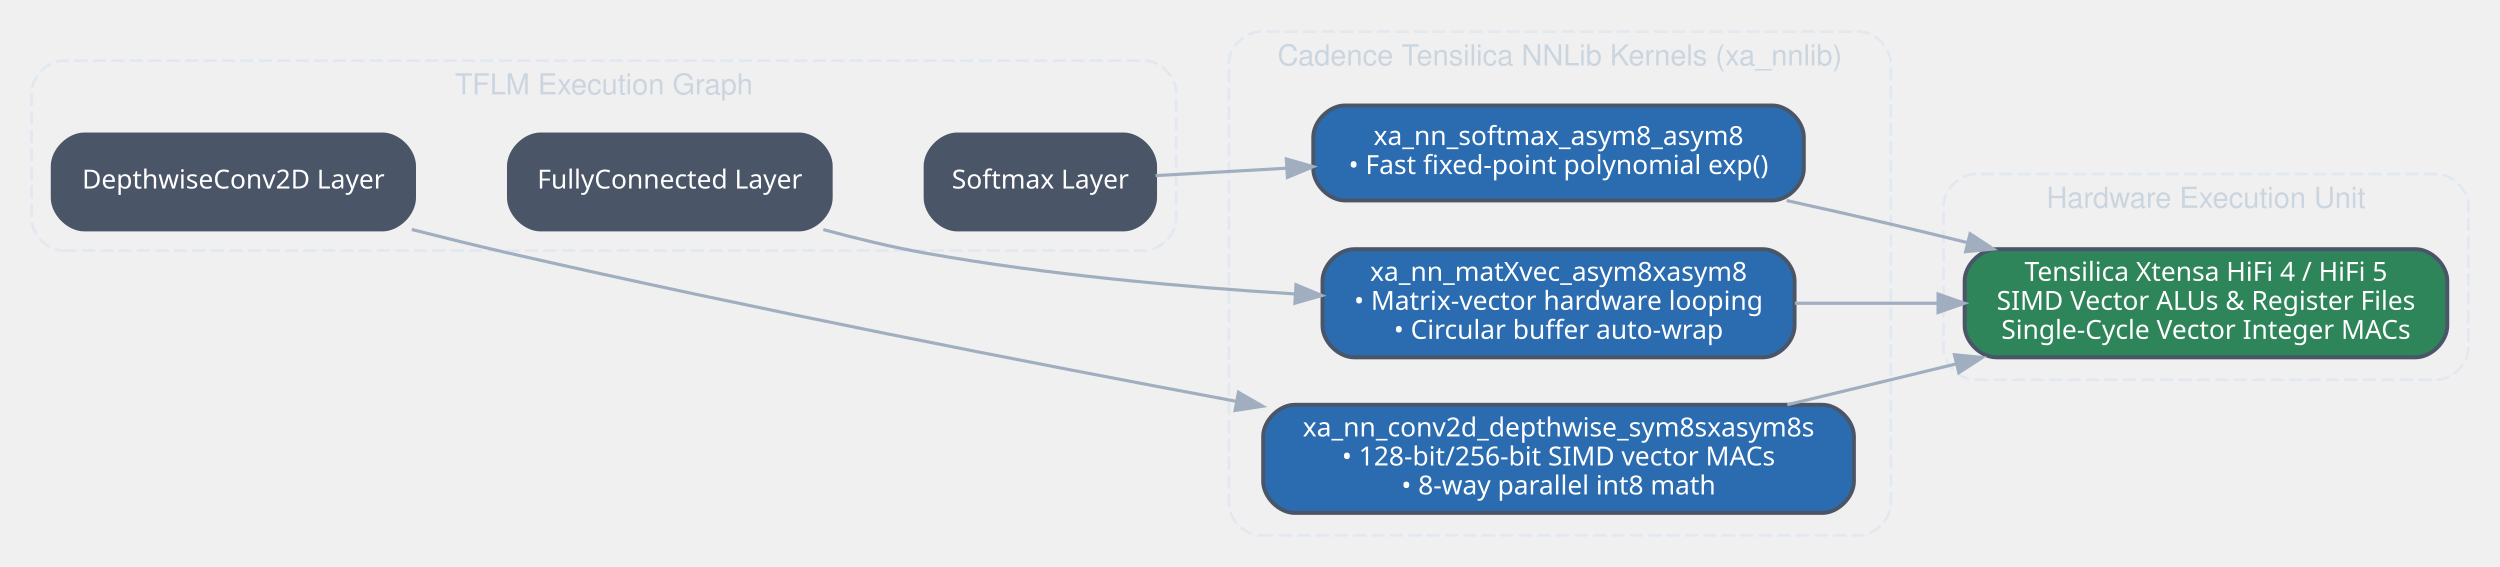
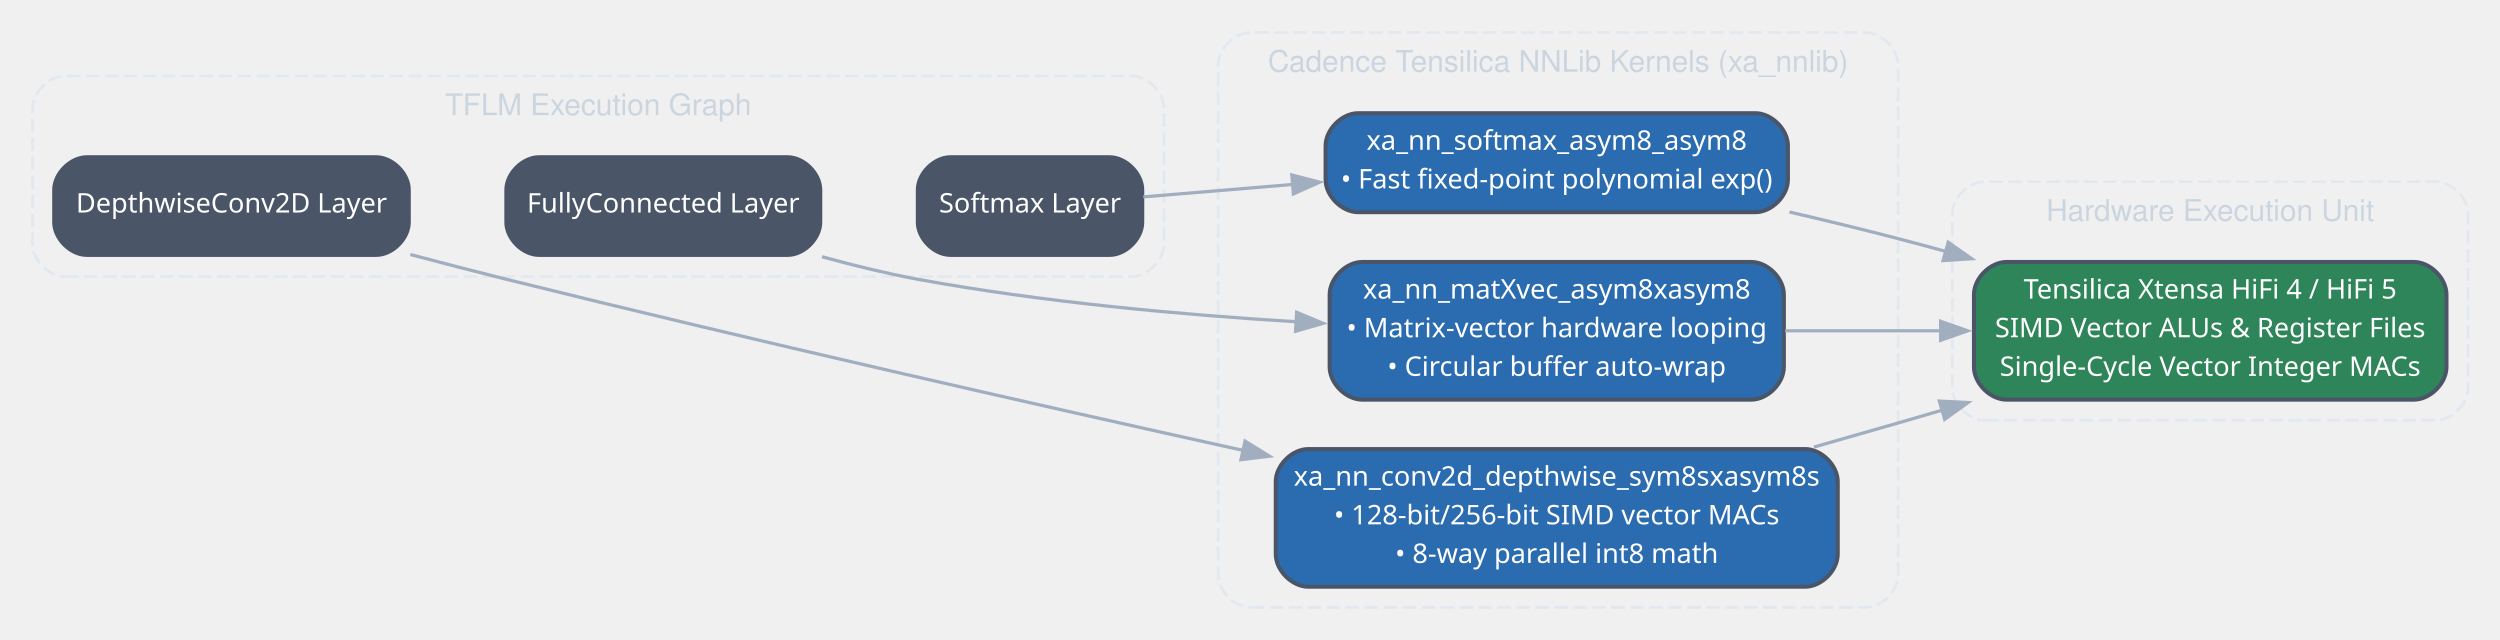
- <svg xmlns="http://www.w3.org/2000/svg" width="948pt" height="215pt" viewBox="0.00 0.00 948.00 215.00">
-   <g id="graph0" class="graph" transform="scale(1 1) rotate(0) translate(4 211)">
+ <svg xmlns="http://www.w3.org/2000/svg" width="922pt" height="236pt" viewBox="0.00 0.00 922.00 236.00">
+   <g id="graph0" class="graph" transform="scale(1 1) rotate(0) translate(4 232)">
    <g id="clust1" class="cluster">
-       <path fill="transparent" stroke="#e2e8f0" stroke-dasharray="5,2" d="M20,-116C20,-116 430,-116 430,-116 436,-116 442,-122 442,-128 442,-128 442,-176 442,-176 442,-182 436,-188 430,-188 430,-188 20,-188 20,-188 14,-188 8,-182 8,-176 8,-176 8,-128 8,-128 8,-122 14,-116 20,-116" />
-       <text text-anchor="middle" x="225" y="-175.2" font-family="Helvetica,sans-Serif" font-size="11.00" fill="#cbd5e0">TFLM Execution Graph</text>
+       <path fill="none" stroke="#e2e8f0" stroke-dasharray="5,2" d="M20,-130C20,-130 413.25,-130 413.25,-130 419.25,-130 425.25,-136 425.25,-142 425.25,-142 425.25,-192 425.25,-192 425.25,-198 419.25,-204 413.25,-204 413.25,-204 20,-204 20,-204 14,-204 8,-198 8,-192 8,-192 8,-142 8,-142 8,-136 14,-130 20,-130" />
+       <text xml:space="preserve" text-anchor="middle" x="216.62" y="-189.55" font-family="Helvetica,sans-Serif" font-size="11.00" fill="#cbd5e0">TFLM Execution Graph</text>
    </g>
    <g id="clust2" class="cluster">
-       <path fill="transparent" stroke="#e2e8f0" stroke-dasharray="5,2" d="M474,-8C474,-8 701,-8 701,-8 707,-8 713,-14 713,-20 713,-20 713,-187 713,-187 713,-193 707,-199 701,-199 701,-199 474,-199 474,-199 468,-199 462,-193 462,-187 462,-187 462,-20 462,-20 462,-14 468,-8 474,-8" />
-       <text text-anchor="middle" x="587.5" y="-186.2" font-family="Helvetica,sans-Serif" font-size="11.00" fill="#cbd5e0">Cadence Tensilica NNLib Kernels (xa_nnlib)</text>
+       <path fill="none" stroke="#e2e8f0" stroke-dasharray="5,2" d="M457.25,-8C457.25,-8 684,-8 684,-8 690,-8 696,-14 696,-20 696,-20 696,-208 696,-208 696,-214 690,-220 684,-220 684,-220 457.25,-220 457.25,-220 451.25,-220 445.25,-214 445.25,-208 445.25,-208 445.25,-20 445.25,-20 445.25,-14 451.25,-8 457.25,-8" />
+       <text xml:space="preserve" text-anchor="middle" x="570.62" y="-205.55" font-family="Helvetica,sans-Serif" font-size="11.00" fill="#cbd5e0">Cadence Tensilica NNLib Kernels (xa_nnlib)</text>
    </g>
    <g id="clust3" class="cluster">
-       <path fill="transparent" stroke="#e2e8f0" stroke-dasharray="5,2" d="M745,-67C745,-67 920,-67 920,-67 926,-67 932,-73 932,-79 932,-79 932,-133 932,-133 932,-139 926,-145 920,-145 920,-145 745,-145 745,-145 739,-145 733,-139 733,-133 733,-133 733,-79 733,-79 733,-73 739,-67 745,-67" />
-       <text text-anchor="middle" x="832.5" y="-132.2" font-family="Helvetica,sans-Serif" font-size="11.00" fill="#cbd5e0">Hardware Execution Unit</text>
+       <path fill="none" stroke="#e2e8f0" stroke-dasharray="5,2" d="M728,-77C728,-77 894.25,-77 894.25,-77 900.25,-77 906.25,-83 906.25,-89 906.25,-89 906.25,-153 906.25,-153 906.25,-159 900.25,-165 894.25,-165 894.25,-165 728,-165 728,-165 722,-165 716,-159 716,-153 716,-153 716,-89 716,-89 716,-83 722,-77 728,-77" />
+       <text xml:space="preserve" text-anchor="middle" x="811.12" y="-150.55" font-family="Helvetica,sans-Serif" font-size="11.00" fill="#cbd5e0">Hardware Execution Unit</text>
    </g>
    <g id="node1" class="node">
-       <path fill="#4a5568" stroke="#4a5568" stroke-width="1.5" d="M141,-160C141,-160 28,-160 28,-160 22,-160 16,-154 16,-148 16,-148 16,-136 16,-136 16,-130 22,-124 28,-124 28,-124 141,-124 141,-124 147,-124 153,-130 153,-136 153,-136 153,-148 153,-148 153,-154 147,-160 141,-160" />
-       <text text-anchor="middle" x="84.5" y="-139.5" font-family="verdana" font-size="10.00" fill="#ffffff">DepthwiseConv2D Layer</text>
+       <path fill="#4a5568" stroke="#4a5568" stroke-width="1.5" d="M134.75,-174C134.75,-174 28,-174 28,-174 22,-174 16,-168 16,-162 16,-162 16,-150 16,-150 16,-144 22,-138 28,-138 28,-138 134.75,-138 134.75,-138 140.75,-138 146.75,-144 146.75,-150 146.75,-150 146.75,-162 146.75,-162 146.75,-168 140.75,-174 134.75,-174" />
+       <text xml:space="preserve" text-anchor="middle" x="81.38" y="-153.62" font-family="verdana" font-size="10.00" fill="#ffffff">DepthwiseConv2D Layer</text>
    </g>
    <g id="node2" class="node">
-       <path fill="#4a5568" stroke="#4a5568" stroke-width="1.5" d="M299,-160C299,-160 201,-160 201,-160 195,-160 189,-154 189,-148 189,-148 189,-136 189,-136 189,-130 195,-124 201,-124 201,-124 299,-124 299,-124 305,-124 311,-130 311,-136 311,-136 311,-148 311,-148 311,-154 305,-160 299,-160" />
-       <text text-anchor="middle" x="250" y="-139.5" font-family="verdana" font-size="10.00" fill="#ffffff">FullyConnected Layer</text>
+       <path fill="#4a5568" stroke="#4a5568" stroke-width="1.5" d="M286.5,-174C286.5,-174 194.75,-174 194.75,-174 188.75,-174 182.75,-168 182.75,-162 182.75,-162 182.75,-150 182.75,-150 182.75,-144 188.75,-138 194.75,-138 194.75,-138 286.5,-138 286.5,-138 292.5,-138 298.5,-144 298.5,-150 298.5,-150 298.5,-162 298.5,-162 298.5,-168 292.5,-174 286.5,-174" />
+       <text xml:space="preserve" text-anchor="middle" x="240.62" y="-153.62" font-family="verdana" font-size="10.00" fill="#ffffff">FullyConnected Layer</text>
    </g>
    <g id="node4" class="node">
-       <path fill="#2b6cb0" stroke="#4a5568" stroke-width="1.5" d="M687,-57.5C687,-57.5 487,-57.5 487,-57.5 481,-57.5 475,-51.5 475,-45.5 475,-45.5 475,-28.5 475,-28.5 475,-22.5 481,-16.5 487,-16.5 487,-16.5 687,-16.5 687,-16.5 693,-16.5 699,-22.5 699,-28.5 699,-28.5 699,-45.5 699,-45.5 699,-51.5 693,-57.5 687,-57.5" />
-       <text text-anchor="middle" x="587" y="-45.5" font-family="verdana" font-size="10.00" fill="#ffffff">xa_nn_conv2d_depthwise_sym8sxasym8s</text>
-       <text text-anchor="middle" x="587" y="-34.5" font-family="verdana" font-size="10.00" fill="#ffffff">• 128-bit/256-bit SIMD vector MACs</text>
-       <text text-anchor="middle" x="587" y="-23.5" font-family="verdana" font-size="10.00" fill="#ffffff">• 8-way parallel int8 math</text>
+       <path fill="#2b6cb0" stroke="#4a5568" stroke-width="1.5" d="M661.75,-66.38C661.75,-66.38 478.5,-66.38 478.5,-66.38 472.5,-66.38 466.5,-60.38 466.5,-54.38 466.5,-54.38 466.5,-27.62 466.5,-27.62 466.5,-21.62 472.5,-15.62 478.5,-15.62 478.5,-15.62 661.75,-15.62 661.75,-15.62 667.75,-15.62 673.75,-21.62 673.75,-27.62 673.75,-27.62 673.75,-54.38 673.75,-54.38 673.75,-60.38 667.75,-66.38 661.75,-66.38" />
+       <text xml:space="preserve" text-anchor="middle" x="570.12" y="-52.88" font-family="verdana" font-size="10.00" fill="#ffffff">xa_nn_conv2d_depthwise_sym8sxasym8s</text>
+       <text xml:space="preserve" text-anchor="middle" x="570.12" y="-38.62" font-family="verdana" font-size="10.00" fill="#ffffff">• 128-bit/256-bit SIMD vector MACs</text>
+       <text xml:space="preserve" text-anchor="middle" x="570.12" y="-24.38" font-family="verdana" font-size="10.00" fill="#ffffff">• 8-way parallel int8 math</text>
    </g>
    <g id="edge3" class="edge">
-       <path fill="none" stroke="#a0aec0" stroke-width="1.2" d="M152.16,-123.97C164.38,-120.85 177.05,-117.73 189,-115 281.1,-93.96 386.01,-73.5 464.84,-58.81" />
-       <polygon fill="#a0aec0" stroke="#a0aec0" stroke-width="1.2" points="465.62,-62.23 474.81,-56.96 464.34,-55.35 465.62,-62.23" />
+       <path fill="none" stroke="#a0aec0" stroke-width="1.2" d="M147.34,-138.13C159.11,-135.01 171.28,-131.85 182.75,-129 273.91,-106.37 377.74,-82.84 454.79,-65.82" />
+       <polygon fill="#a0aec0" stroke="#a0aec0" stroke-width="1.2" points="455.17,-69.32 464.19,-63.75 453.67,-62.48 455.17,-69.32" />
    </g>
    <g id="node3" class="node">
-       <path fill="#4a5568" stroke="#4a5568" stroke-width="1.5" d="M422,-160C422,-160 359,-160 359,-160 353,-160 347,-154 347,-148 347,-148 347,-136 347,-136 347,-130 353,-124 359,-124 359,-124 422,-124 422,-124 428,-124 434,-130 434,-136 434,-136 434,-148 434,-148 434,-154 428,-160 422,-160" />
-       <text text-anchor="middle" x="390.5" y="-139.5" font-family="verdana" font-size="10.00" fill="#ffffff">Softmax Layer</text>
+       <path fill="#4a5568" stroke="#4a5568" stroke-width="1.5" d="M405.25,-174C405.25,-174 346.5,-174 346.5,-174 340.5,-174 334.5,-168 334.5,-162 334.5,-162 334.5,-150 334.5,-150 334.5,-144 340.5,-138 346.5,-138 346.5,-138 405.25,-138 405.25,-138 411.25,-138 417.25,-144 417.25,-150 417.25,-150 417.25,-162 417.25,-162 417.25,-168 411.25,-174 405.25,-174" />
+       <text xml:space="preserve" text-anchor="middle" x="375.88" y="-153.62" font-family="verdana" font-size="10.00" fill="#ffffff">Softmax Layer</text>
    </g>
    <g id="node5" class="node">
-       <path fill="#2b6cb0" stroke="#4a5568" stroke-width="1.5" d="M664.5,-116.5C664.5,-116.5 509.5,-116.5 509.5,-116.5 503.5,-116.5 497.5,-110.5 497.5,-104.5 497.5,-104.5 497.5,-87.5 497.5,-87.5 497.5,-81.5 503.5,-75.5 509.5,-75.5 509.5,-75.5 664.5,-75.5 664.5,-75.5 670.5,-75.5 676.5,-81.5 676.5,-87.5 676.5,-87.5 676.5,-104.5 676.5,-104.5 676.5,-110.5 670.5,-116.5 664.5,-116.5" />
-       <text text-anchor="middle" x="587" y="-104.5" font-family="verdana" font-size="10.00" fill="#ffffff">xa_nn_matXvec_asym8xasym8</text>
-       <text text-anchor="middle" x="587" y="-93.5" font-family="verdana" font-size="10.00" fill="#ffffff">• Matrix-vector hardware looping</text>
-       <text text-anchor="middle" x="587" y="-82.5" font-family="verdana" font-size="10.00" fill="#ffffff">• Circular buffer auto-wrap</text>
+       <path fill="#2b6cb0" stroke="#4a5568" stroke-width="1.5" d="M641.88,-135.38C641.88,-135.38 498.38,-135.38 498.38,-135.38 492.38,-135.38 486.38,-129.38 486.38,-123.38 486.38,-123.38 486.38,-96.62 486.38,-96.62 486.38,-90.62 492.38,-84.62 498.38,-84.62 498.38,-84.62 641.88,-84.62 641.88,-84.62 647.88,-84.62 653.88,-90.62 653.88,-96.62 653.88,-96.62 653.88,-123.38 653.88,-123.38 653.88,-129.38 647.88,-135.38 641.88,-135.38" />
+       <text xml:space="preserve" text-anchor="middle" x="570.12" y="-121.88" font-family="verdana" font-size="10.00" fill="#ffffff">xa_nn_matXvec_asym8xasym8</text>
+       <text xml:space="preserve" text-anchor="middle" x="570.12" y="-107.62" font-family="verdana" font-size="10.00" fill="#ffffff">• Matrix-vector hardware looping</text>
+       <text xml:space="preserve" text-anchor="middle" x="570.12" y="-93.38" font-family="verdana" font-size="10.00" fill="#ffffff">• Circular buffer auto-wrap</text>
    </g>
    <g id="edge4" class="edge">
-       <path fill="none" stroke="#a0aec0" stroke-width="1.2" d="M308.19,-123.95C320.87,-120.5 334.3,-117.27 347,-115 392.62,-106.85 443.76,-102.2 486.99,-99.54" />
-       <polygon fill="#a0aec0" stroke="#a0aec0" stroke-width="1.2" points="487.45,-103.02 497.23,-98.94 487.04,-96.03 487.45,-103.02" />
+       <path fill="none" stroke="#a0aec0" stroke-width="1.2" d="M299.16,-137.32C310.76,-134.11 322.94,-131.13 334.5,-129 380.06,-120.62 431.28,-115.94 474.21,-113.32" />
+       <polygon fill="#a0aec0" stroke="#a0aec0" stroke-width="1.2" points="474.2,-116.83 483.98,-112.75 473.8,-109.84 474.2,-116.83" />
    </g>
    <g id="node6" class="node">
-       <path fill="#2b6cb0" stroke="#4a5568" stroke-width="1.5" d="M668,-171C668,-171 506,-171 506,-171 500,-171 494,-165 494,-159 494,-159 494,-147 494,-147 494,-141 500,-135 506,-135 506,-135 668,-135 668,-135 674,-135 680,-141 680,-147 680,-147 680,-159 680,-159 680,-165 674,-171 668,-171" />
-       <text text-anchor="middle" x="587" y="-156" font-family="verdana" font-size="10.00" fill="#ffffff">xa_nn_softmax_asym8_asym8</text>
-       <text text-anchor="middle" x="587" y="-145" font-family="verdana" font-size="10.00" fill="#ffffff">• Fast fixed-point polynomial exp()</text>
+       <path fill="#2b6cb0" stroke="#4a5568" stroke-width="1.5" d="M643.38,-190.25C643.38,-190.25 496.88,-190.25 496.88,-190.25 490.88,-190.25 484.88,-184.25 484.88,-178.25 484.88,-178.25 484.88,-165.75 484.88,-165.75 484.88,-159.75 490.88,-153.75 496.88,-153.75 496.88,-153.75 643.38,-153.75 643.38,-153.75 649.38,-153.75 655.38,-159.75 655.38,-165.75 655.38,-165.75 655.38,-178.25 655.38,-178.25 655.38,-184.25 649.38,-190.25 643.38,-190.25" />
+       <text xml:space="preserve" text-anchor="middle" x="570.12" y="-176.75" font-family="verdana" font-size="10.00" fill="#ffffff">xa_nn_softmax_asym8_asym8</text>
+       <text xml:space="preserve" text-anchor="middle" x="570.12" y="-162.5" font-family="verdana" font-size="10.00" fill="#ffffff">• Fast fixed-point polynomial exp()</text>
    </g>
    <g id="edge5" class="edge">
-       <path fill="none" stroke="#a0aec0" stroke-width="1.2" d="M434.18,-144.41C448.95,-145.25 466.21,-146.23 483.68,-147.21" />
-       <polygon fill="#a0aec0" stroke="#a0aec0" stroke-width="1.2" points="483.79,-150.72 493.97,-147.8 484.19,-143.74 483.79,-150.72" />
+       <path fill="none" stroke="#a0aec0" stroke-width="1.2" d="M417.65,-159.39C433.88,-160.74 453.31,-162.36 472.75,-163.98" />
+       <polygon fill="#a0aec0" stroke="#a0aec0" stroke-width="1.2" points="472.43,-167.46 482.69,-164.81 473.01,-160.49 472.43,-167.46" />
    </g>
    <g id="node7" class="node">
-       <path fill="#2f855a" stroke="#4a5568" stroke-width="1.5" d="M912,-116.5C912,-116.5 753,-116.5 753,-116.5 747,-116.5 741,-110.5 741,-104.5 741,-104.5 741,-87.5 741,-87.5 741,-81.5 747,-75.5 753,-75.5 753,-75.5 912,-75.5 912,-75.5 918,-75.5 924,-81.5 924,-87.5 924,-87.5 924,-104.5 924,-104.5 924,-110.5 918,-116.5 912,-116.5" />
-       <text text-anchor="middle" x="832.5" y="-104.5" font-family="verdana" font-size="10.00" fill="#ffffff">Tensilica Xtensa HiFi 4 / HiFi 5</text>
-       <text text-anchor="middle" x="832.5" y="-93.5" font-family="verdana" font-size="10.00" fill="#ffffff">SIMD Vector ALUs &amp; Register Files</text>
-       <text text-anchor="middle" x="832.5" y="-82.5" font-family="verdana" font-size="10.00" fill="#ffffff">Single-Cycle Vector Integer MACs</text>
+       <path fill="#2f855a" stroke="#4a5568" stroke-width="1.5" d="M886.25,-135.38C886.25,-135.38 736,-135.38 736,-135.38 730,-135.38 724,-129.38 724,-123.38 724,-123.38 724,-96.62 724,-96.62 724,-90.62 730,-84.62 736,-84.62 736,-84.62 886.25,-84.62 886.25,-84.62 892.25,-84.62 898.25,-90.62 898.25,-96.62 898.25,-96.62 898.25,-123.38 898.25,-123.38 898.25,-129.38 892.25,-135.38 886.25,-135.38" />
+       <text xml:space="preserve" text-anchor="middle" x="811.12" y="-121.88" font-family="verdana" font-size="10.00" fill="#ffffff">Tensilica Xtensa HiFi 4 / HiFi 5</text>
+       <text xml:space="preserve" text-anchor="middle" x="811.12" y="-107.62" font-family="verdana" font-size="10.00" fill="#ffffff">SIMD Vector ALUs &amp; Register Files</text>
+       <text xml:space="preserve" text-anchor="middle" x="811.12" y="-93.38" font-family="verdana" font-size="10.00" fill="#ffffff">Single-Cycle Vector Integer MACs</text>
    </g>
    <g id="edge6" class="edge">
-       <path fill="none" stroke="#a0aec0" stroke-width="1.2" d="M673.74,-57.53C686.89,-60.69 700.31,-63.92 713,-67 721.06,-68.95 729.43,-70.99 737.83,-73.03" />
-       <polygon fill="#a0aec0" stroke="#a0aec0" stroke-width="1.2" points="737.13,-76.47 747.68,-75.44 738.79,-69.67 737.13,-76.47" />
+       <path fill="none" stroke="#a0aec0" stroke-width="1.2" d="M664.93,-67.11C675.42,-70.09 685.94,-73.09 696,-76 701.31,-77.53 706.75,-79.12 712.24,-80.73" />
+       <polygon fill="#a0aec0" stroke="#a0aec0" stroke-width="1.2" points="711.23,-84.08 721.81,-83.54 713.2,-77.36 711.23,-84.08" />
    </g>
    <g id="edge7" class="edge">
-       <path fill="none" stroke="#a0aec0" stroke-width="1.2" d="M676.6,-96C694.19,-96 712.77,-96 730.73,-96" />
-       <polygon fill="#a0aec0" stroke="#a0aec0" stroke-width="1.2" points="730.92,-99.5 740.92,-96 730.92,-92.5 730.92,-99.5" />
+       <path fill="none" stroke="#a0aec0" stroke-width="1.2" d="M654.38,-110C672.9,-110 692.7,-110 711.76,-110" />
+       <polygon fill="#a0aec0" stroke="#a0aec0" stroke-width="1.2" points="711.7,-113.5 721.7,-110 711.7,-106.5 711.7,-113.5" />
    </g>
    <g id="edge8" class="edge">
-       <path fill="none" stroke="#a0aec0" stroke-width="1.2" d="M673.49,-134.95C686.73,-132.04 700.25,-128.99 713,-126 722.45,-123.78 732.31,-121.4 742.13,-118.98" />
-       <polygon fill="#a0aec0" stroke="#a0aec0" stroke-width="1.2" points="743.05,-122.36 751.92,-116.56 741.37,-115.57 743.05,-122.36" />
+       <path fill="none" stroke="#a0aec0" stroke-width="1.2" d="M655.95,-153.81C669.39,-150.69 683.1,-147.36 696,-144 701.88,-142.47 707.91,-140.84 713.98,-139.16" />
+       <polygon fill="#a0aec0" stroke="#a0aec0" stroke-width="1.2" points="714.5,-142.65 723.18,-136.57 712.61,-135.91 714.5,-142.65" />
    </g>
  </g>
</svg>
